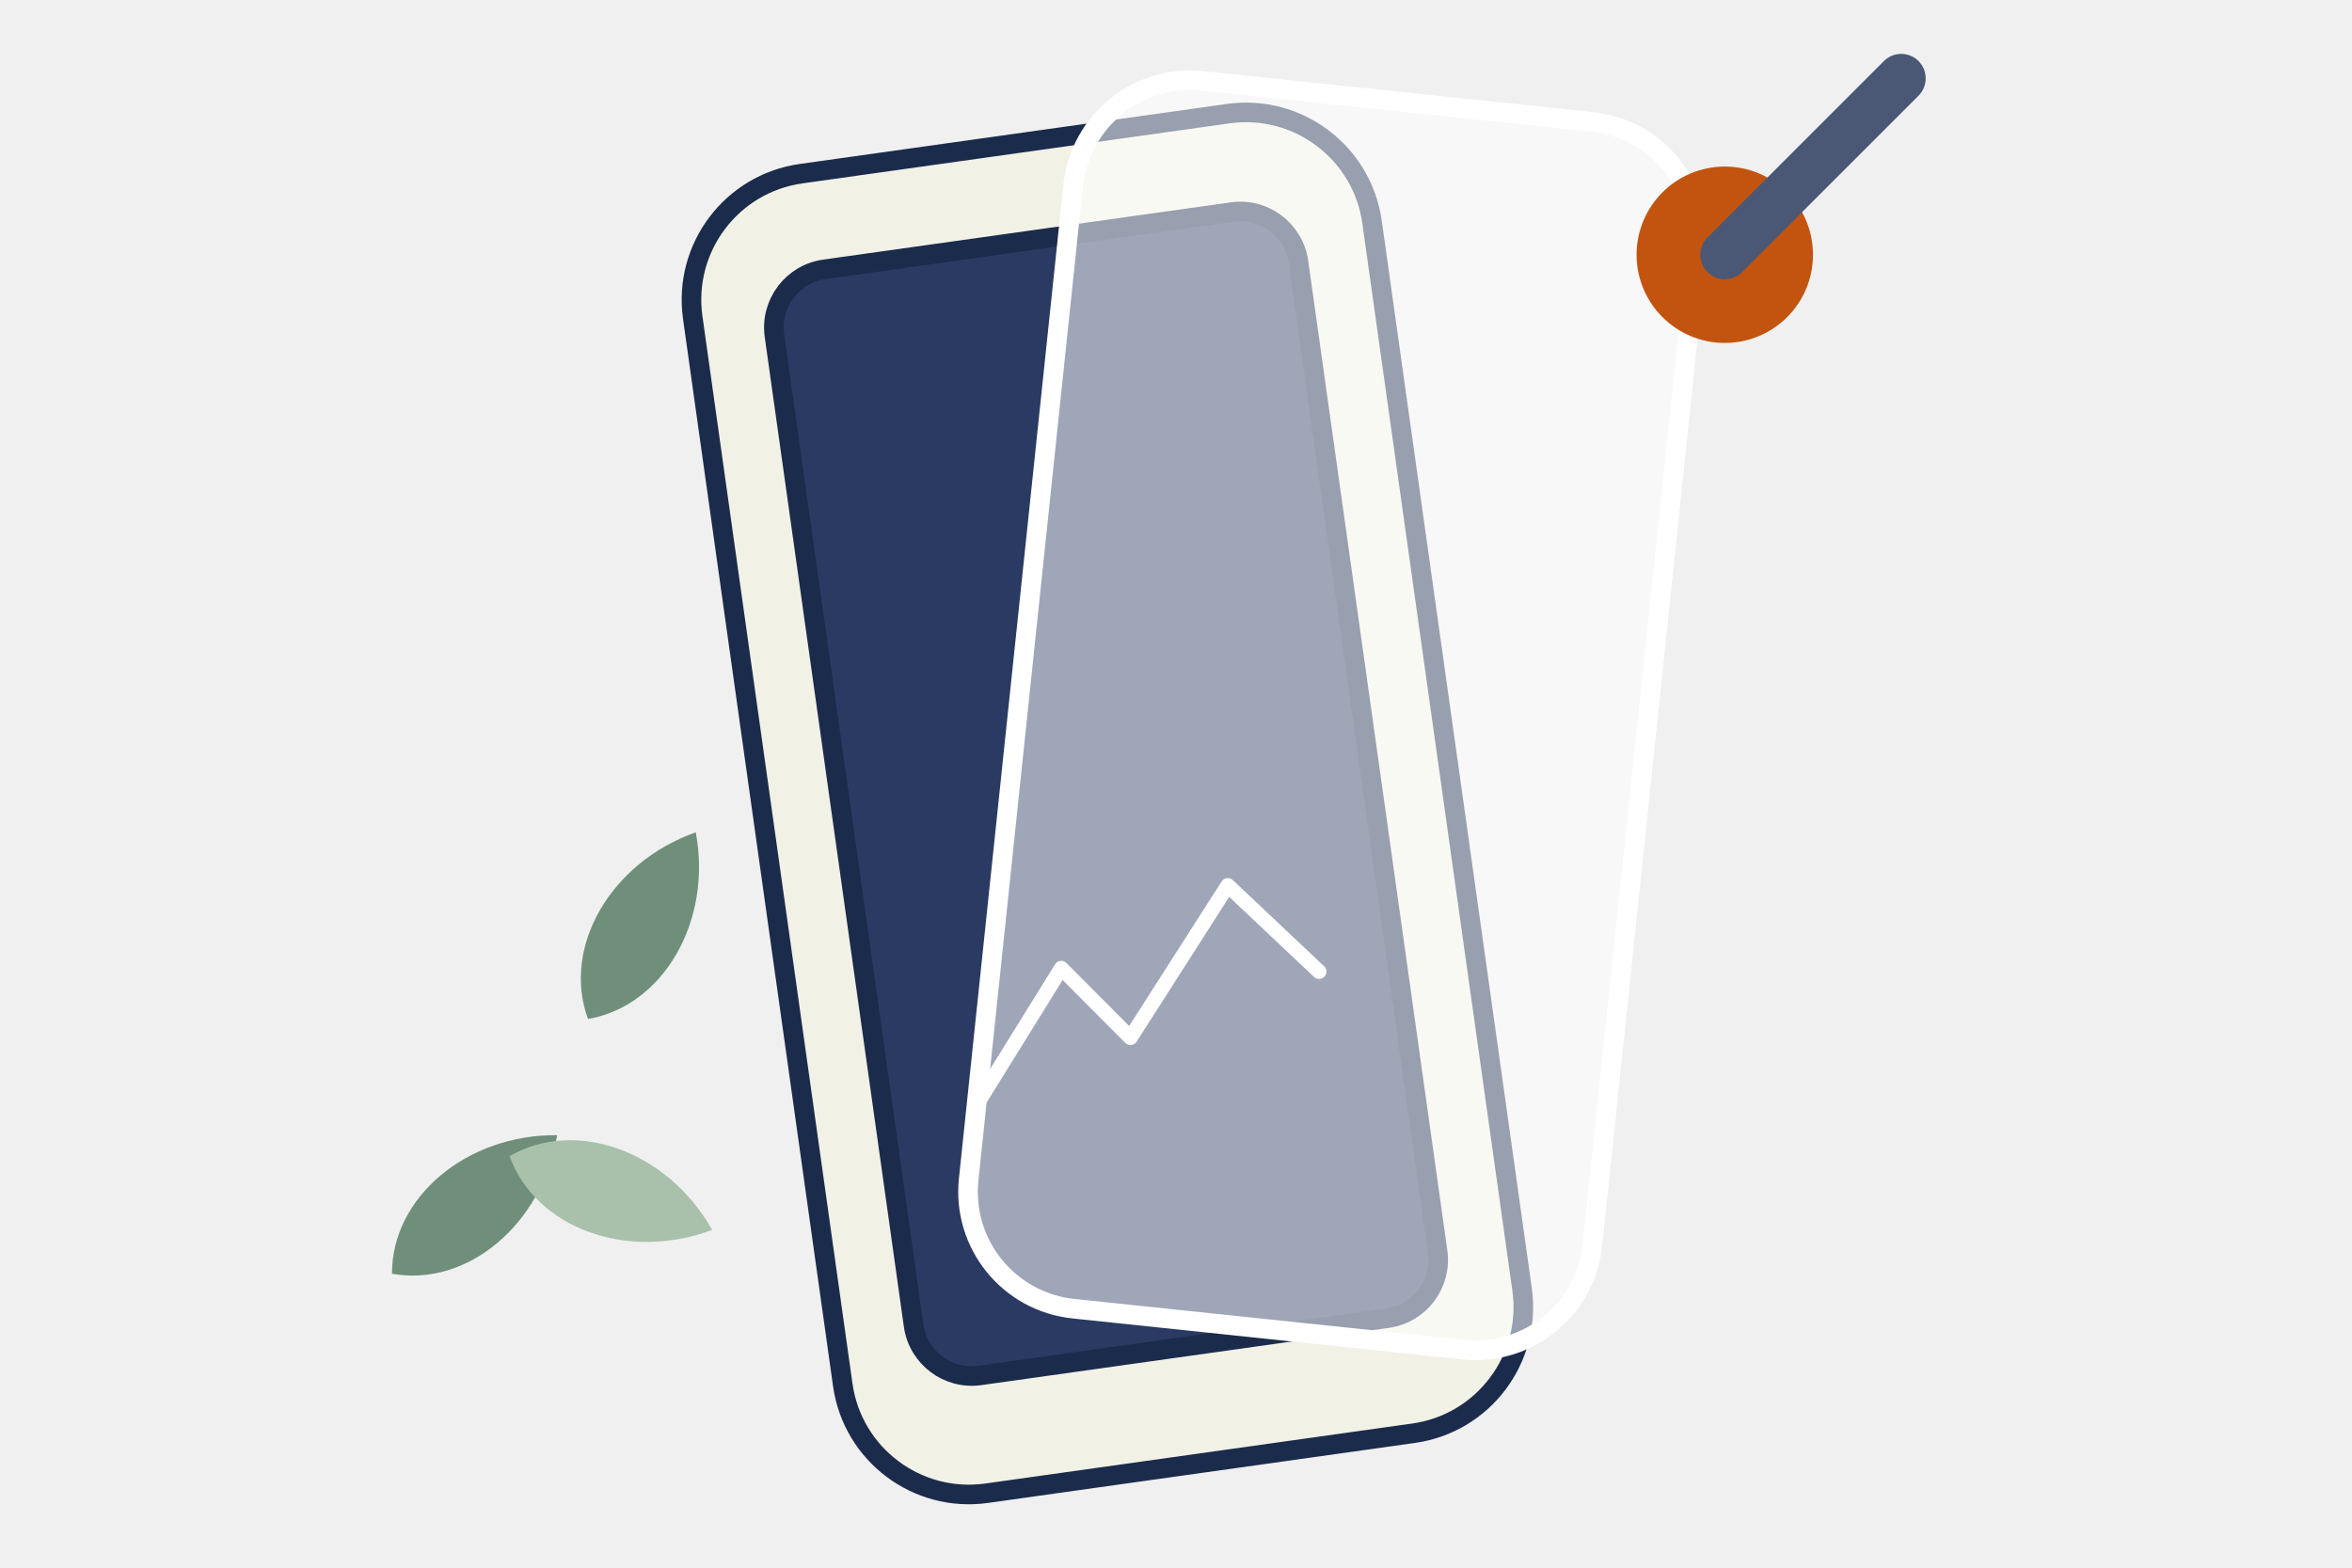
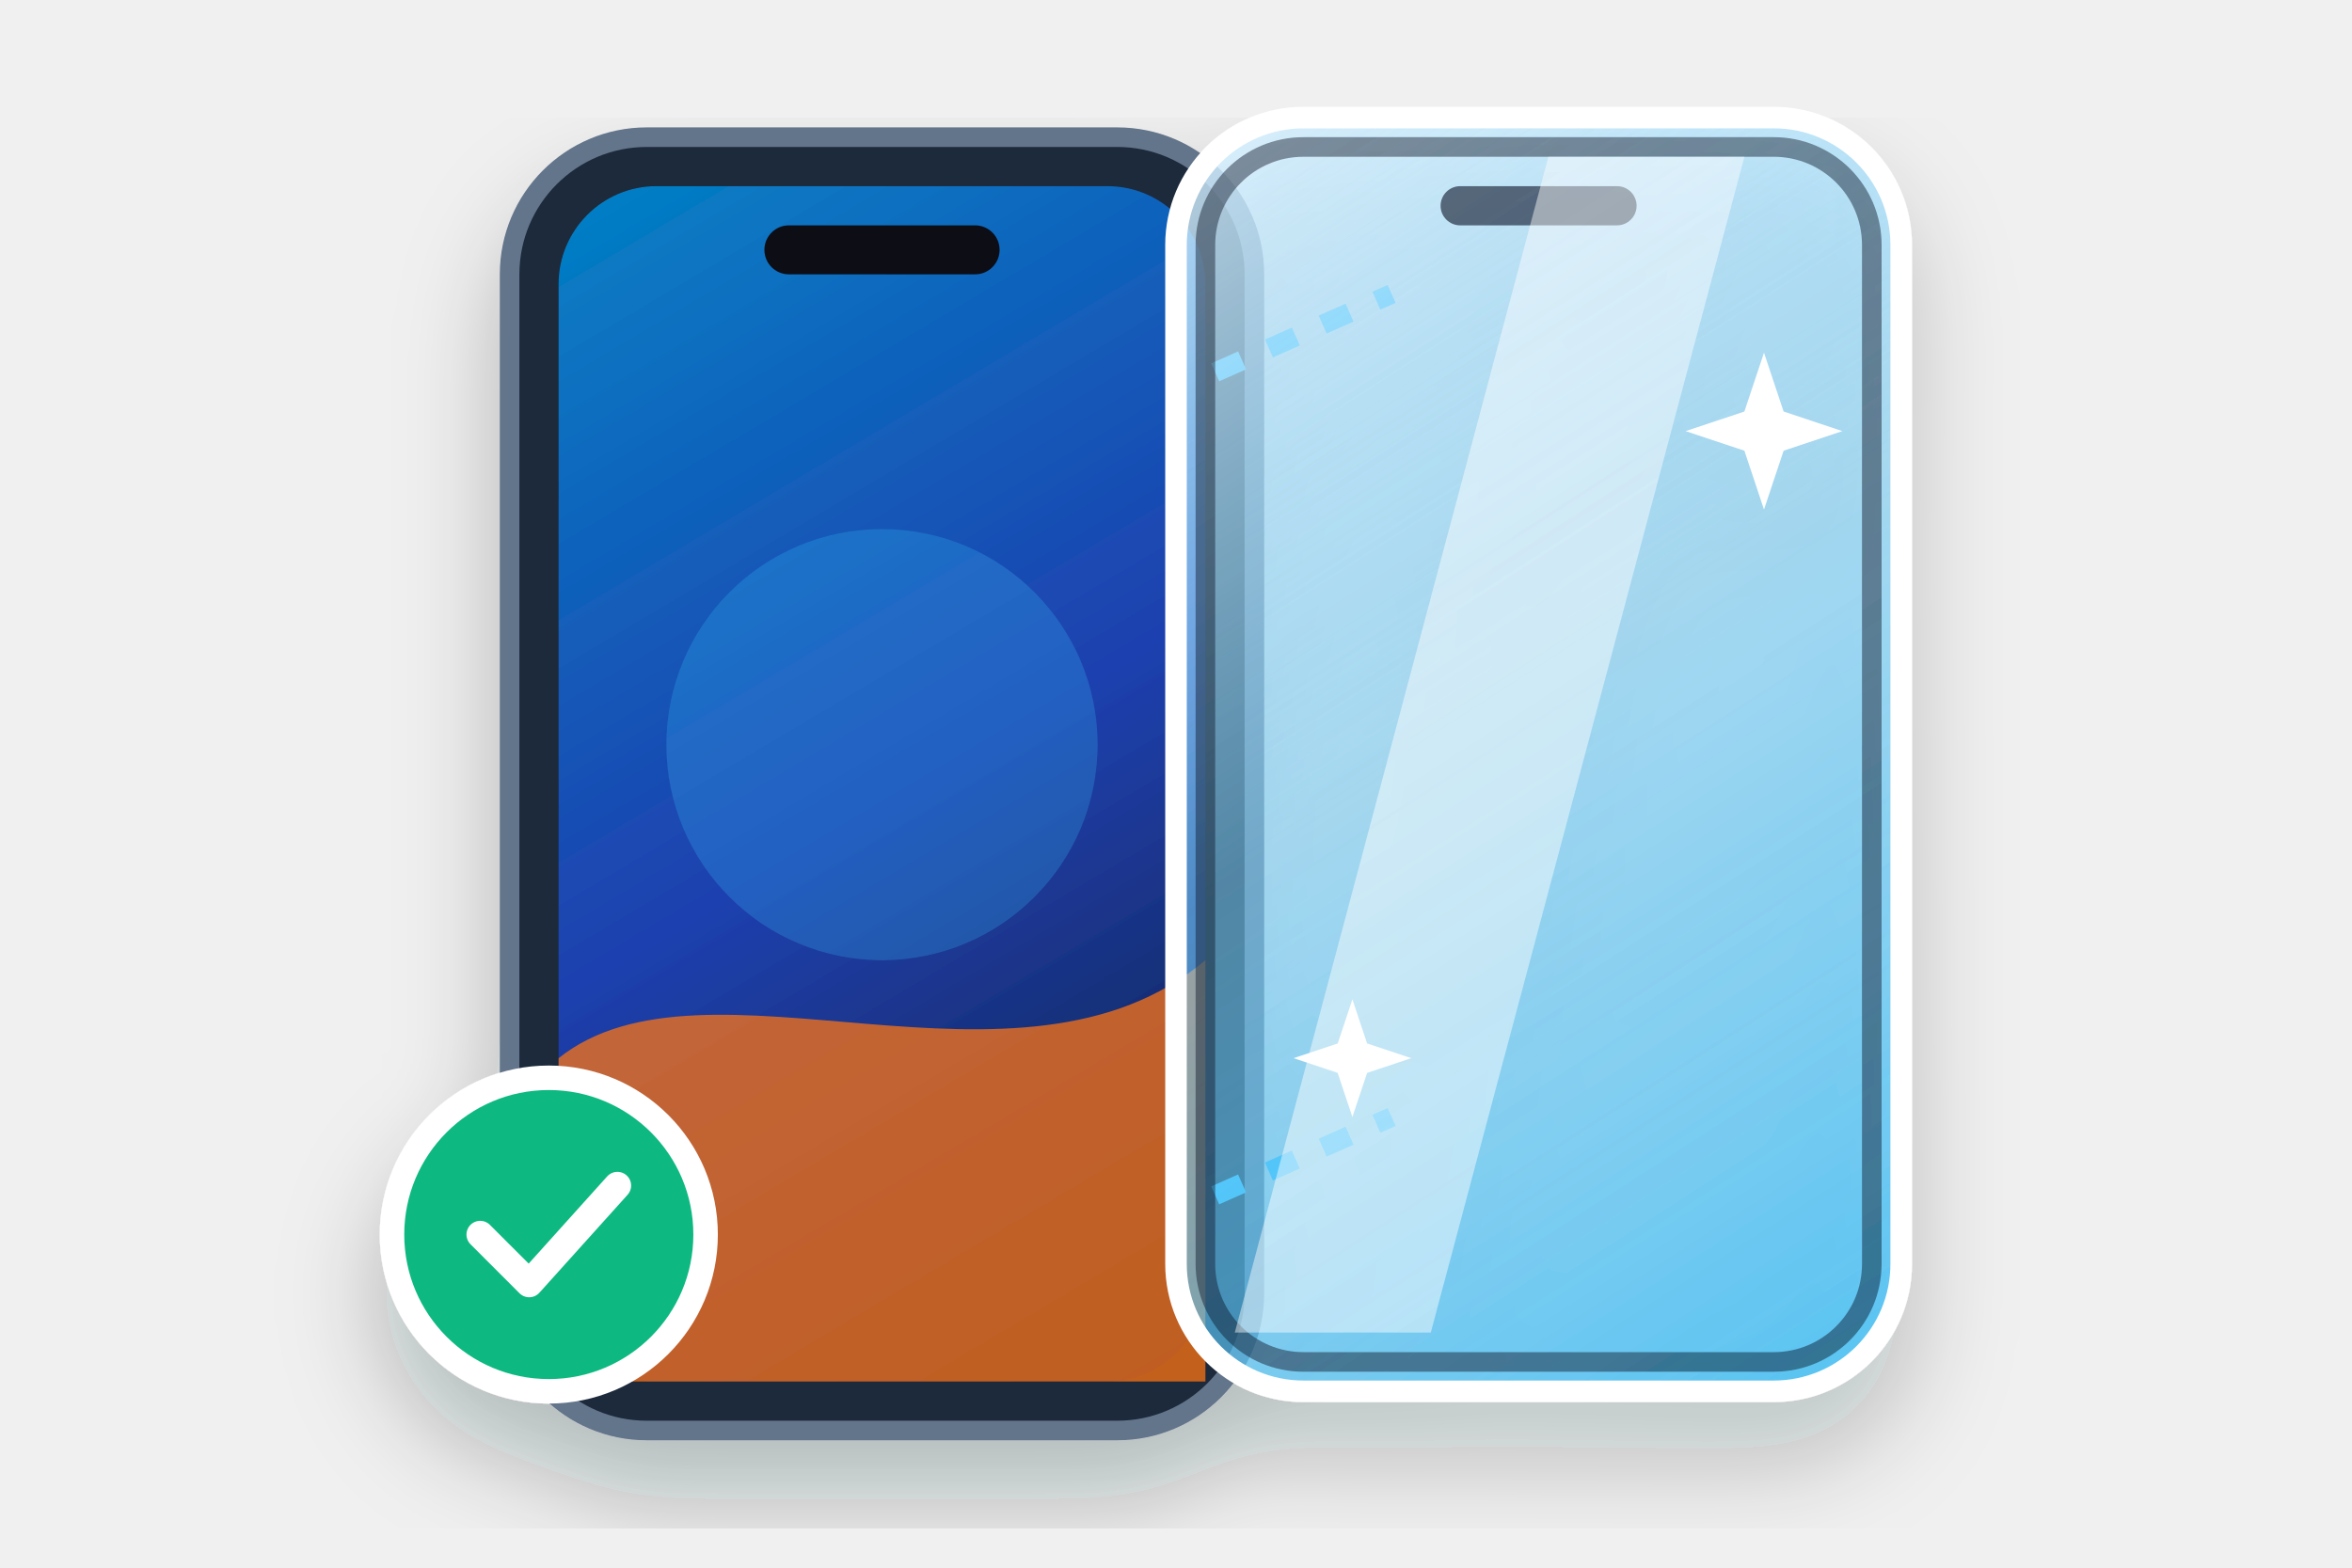
- <svg xmlns="http://www.w3.org/2000/svg" viewBox="0 0 240 160" fill="none" stroke="#1b2b4b" stroke-width="2" stroke-linecap="round" stroke-linejoin="round">
+ <svg xmlns="http://www.w3.org/2000/svg" viewBox="0 0 240 160" fill="none">
  <defs>
-     <path id="lf" d="M0 0C5-6 15-6 22 0 15 6 5 6 0 0Z" />
+     <filter id="pgShadow" x="15" y="6" width="210" height="150" filterUnits="userSpaceOnUse">
+       <feDropShadow dx="0" dy="6" stdDeviation="5" flood-color="#0f172a" flood-opacity="0.25" />
+     </filter>
+     <linearGradient id="oledScreen" x1="56" y1="16" x2="132" y2="144" gradientUnits="userSpaceOnUse">
+       <stop offset="0" stop-color="#0284c7" />
+       <stop offset="0.5" stop-color="#1e40af" />
+       <stop offset="1" stop-color="#0f172a" />
+     </linearGradient>
+     <linearGradient id="temperedGlass" x1="108" y1="12" x2="188" y2="136" gradientUnits="userSpaceOnUse">
+       <stop offset="0" stop-color="#e0f2fe" stop-opacity="0.88" />
+       <stop offset="0.5" stop-color="#7dd3fc" stop-opacity="0.55" />
+       <stop offset="1" stop-color="#38bdf8" stop-opacity="0.75" />
+     </linearGradient>
  </defs>
-   <rect x="78" y="14" width="70" height="136" rx="13" fill="#f2f1e6" transform="rotate(-8 113 82)" />
-   <rect x="86" y="24" width="54" height="114" rx="6" fill="#2a3a62" transform="rotate(-8 113 82)" />
-   <path d="M96 110l10-12 6 8 12-14 8 10" stroke="#ffffff" stroke-width="1.5" transform="rotate(-8 113 82)" />
-   <rect x="104" y="10" width="64" height="126" rx="12" fill="#ffffff" fill-opacity=".55" stroke="#ffffff" transform="rotate(6 136 73)" />
-   <circle cx="176" cy="26" r="9" fill="#c2540f" stroke="none" />
-   <path d="M176 26l18-18" stroke-width="5" stroke="#4a5876" />
-   <use href="#lf" transform="translate(40 130) rotate(-40)" fill="#6f8f7a" stroke="none" />
-   <use href="#lf" transform="translate(52 118) rotate(20)" fill="#a9c1ab" stroke="none" />
-   <use href="#lf" transform="translate(60 104) rotate(-60)" fill="#6f8f7a" stroke="none" />
+   <g filter="url(#pgShadow)">
+     <rect x="52" y="14" width="76" height="132" rx="14" fill="#1e293b" stroke="#64748b" stroke-width="2" />
+     <rect x="57" y="19" width="66" height="122" rx="10" fill="url(#oledScreen)" />
+     <rect x="78" y="23" width="24" height="5" rx="2.5" fill="#090d16" />
+     <circle cx="90" cy="76" r="22" fill="#38bdf8" fill-opacity="0.25" />
+     <path d="M57 108C72 96 104 114 123 98V141H57V108Z" fill="#f97316" fill-opacity="0.75" />
+     <path d="M124 38L142 30" stroke="#38bdf8" stroke-width="2" stroke-dasharray="3 3" />
+     <path d="M124 122L142 114" stroke="#38bdf8" stroke-width="2" stroke-dasharray="3 3" />
+     <g transform="translate(8, -4)">
+       <rect x="112" y="16" width="74" height="130" rx="13" fill="url(#temperedGlass)" stroke="#ffffff" stroke-width="2.2" />
+       <rect x="115" y="19" width="68" height="124" rx="10" stroke="#0f172a" stroke-width="2" stroke-opacity="0.45" />
+       <rect x="139" y="23" width="20" height="4" rx="2" fill="#0f172a" fill-opacity="0.6" />
+       <path d="M150 20H170L138 140H118L150 20Z" fill="#ffffff" fill-opacity="0.45" />
+       <path d="M172 40L174 46L180 48L174 50L172 56L170 50L164 48L170 46L172 40Z" fill="#ffffff" />
+       <path d="M130 106L131.5 110.5L136 112L131.5 113.5L130 118L128.5 113.5L124 112L128.5 110.5L130 106Z" fill="#ffffff" />
+     </g>
+     <circle cx="56" cy="126" r="16" fill="#10b981" stroke="#ffffff" stroke-width="2.5" />
+     <path d="M49 126L54 131L63 121" stroke="#ffffff" stroke-width="2.8" stroke-linecap="round" stroke-linejoin="round" />
+   </g>
</svg>
